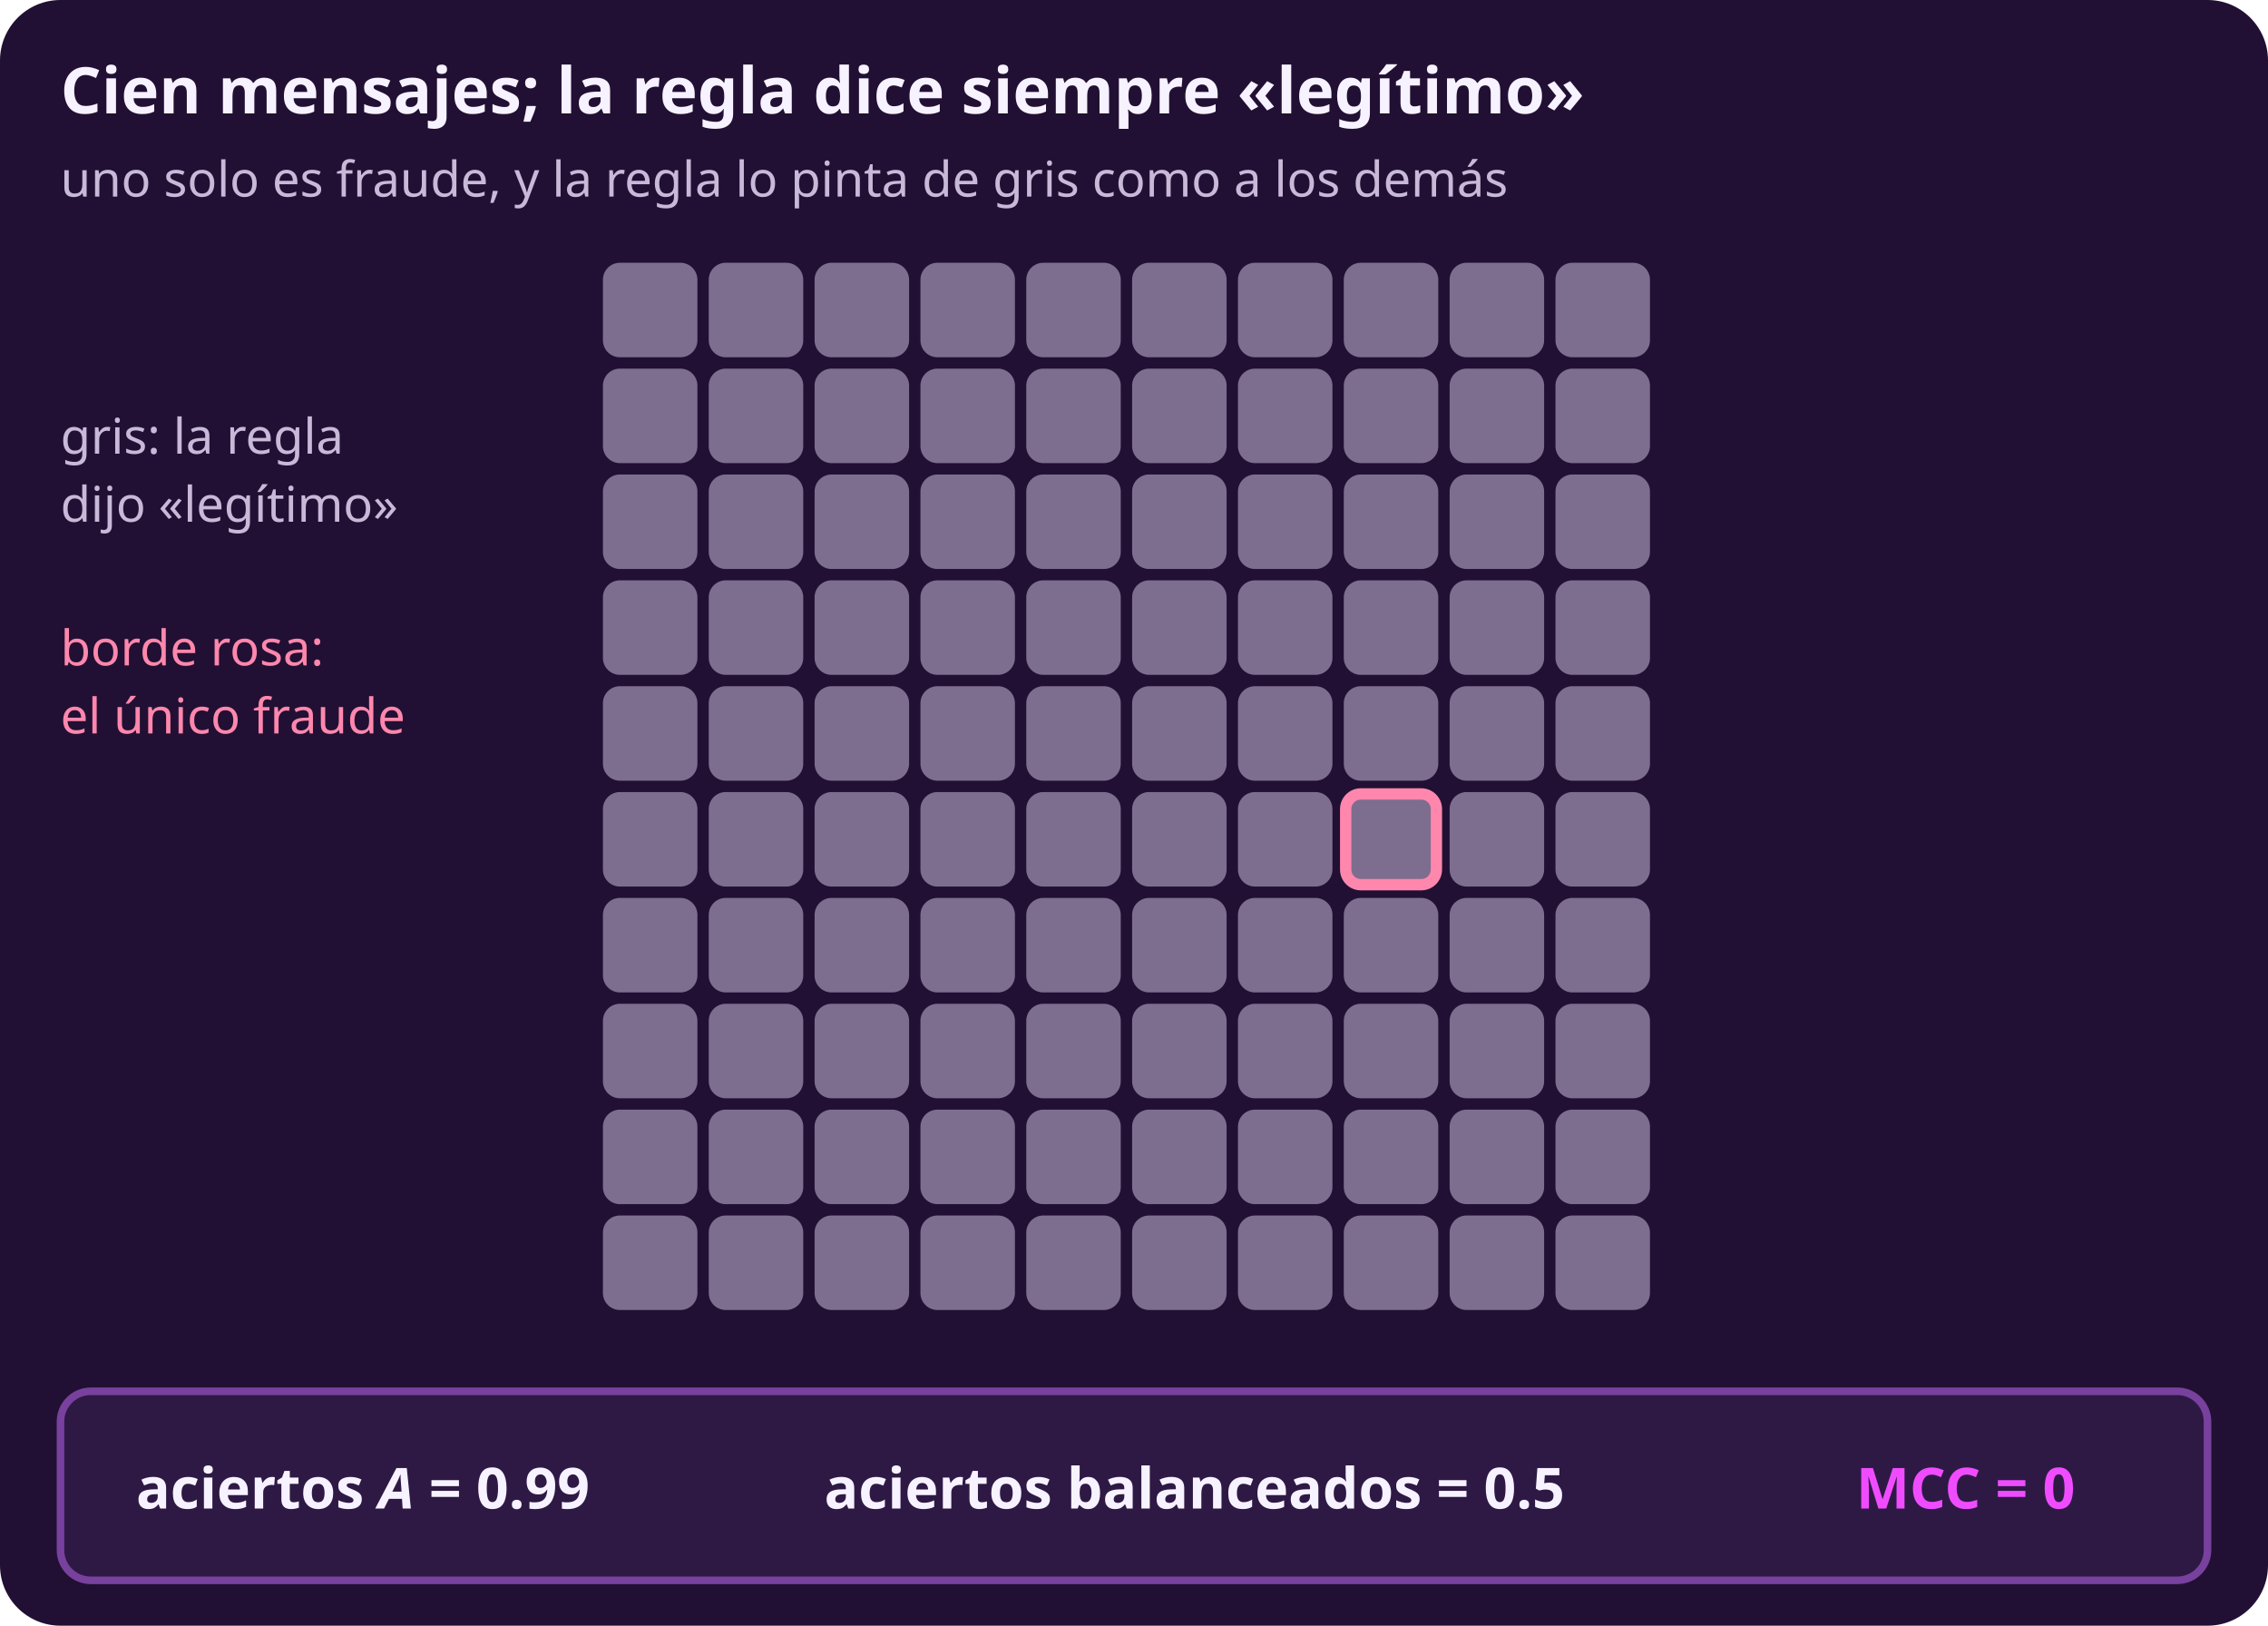
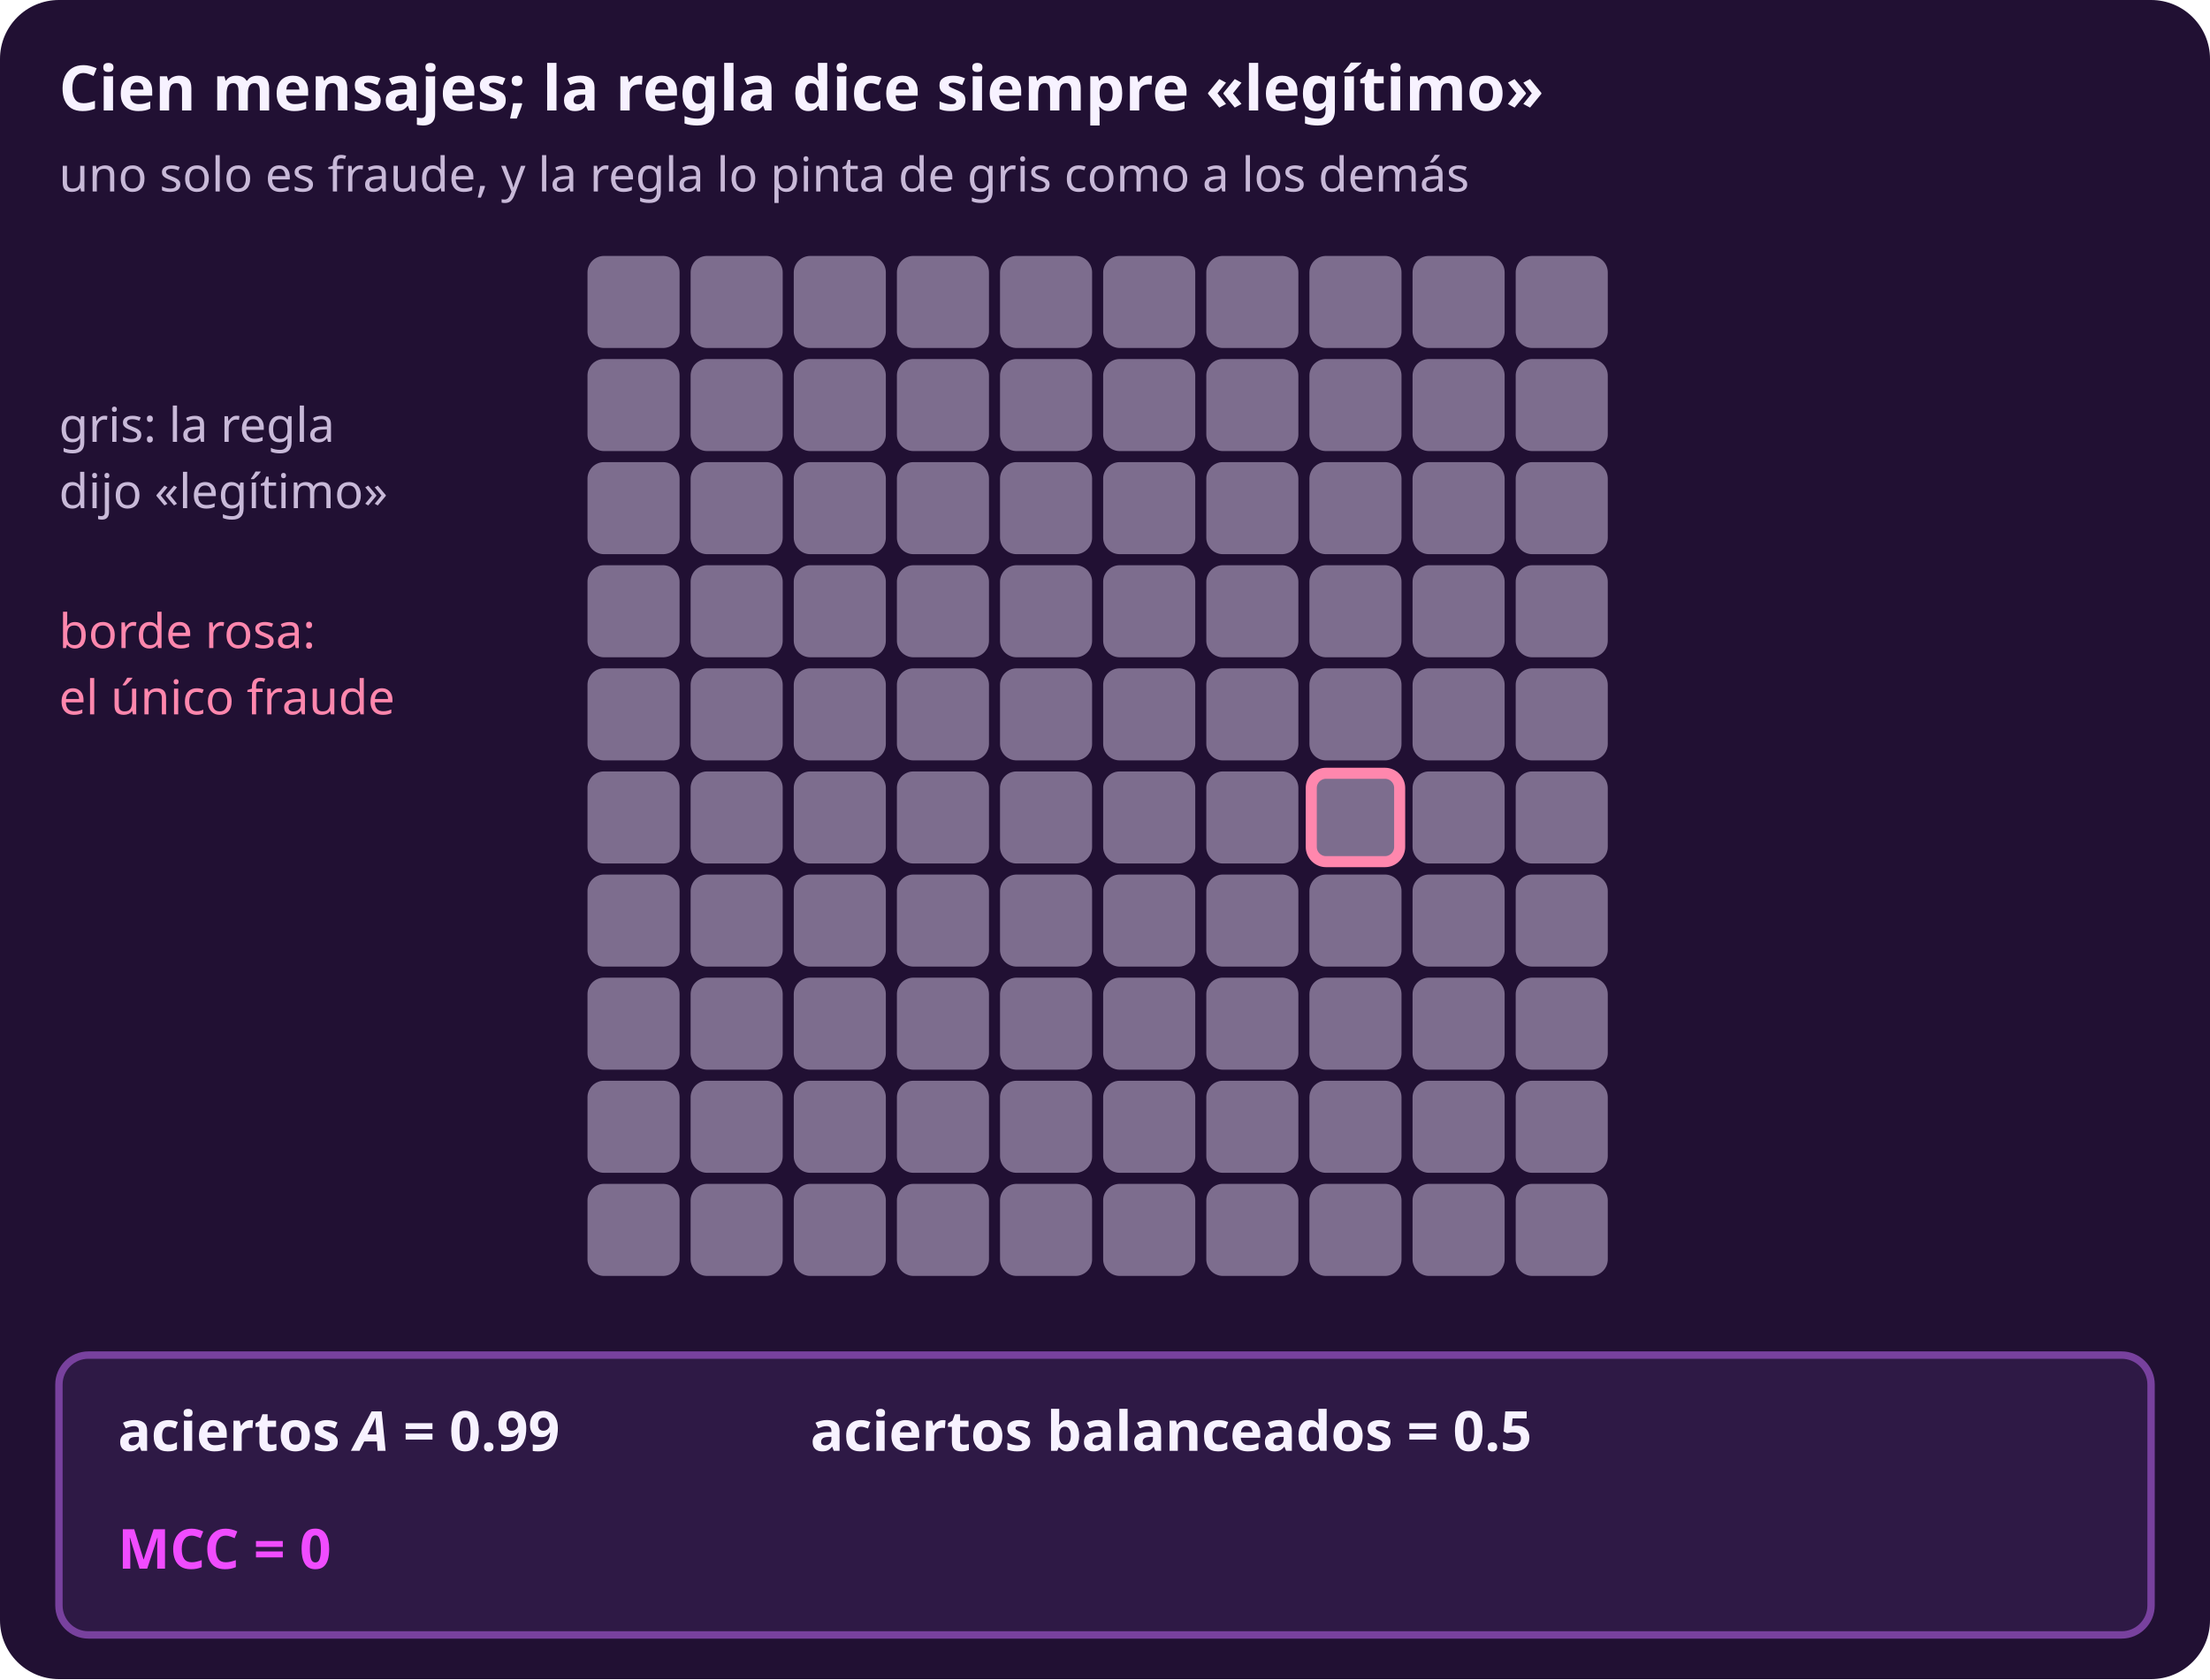
- <svg xmlns="http://www.w3.org/2000/svg" width="600" height="430" viewBox="0 0 600 430" role="img" aria-label="Cien mensajes; la regla que siempre dice legítimo acierta 99 y no detecta el único fraude: aciertos 0.99, aciertos balanceados 0.5, MCC 0">
-   <rect x="0" y="0" width="600" height="430" rx="16" fill="#211033" />
+ <svg xmlns="http://www.w3.org/2000/svg" width="600" height="456" viewBox="0 0 600 456" role="img" aria-label="Cien mensajes; la regla que siempre dice legítimo acierta 99 y no detecta el único fraude: aciertos 0.99, aciertos balanceados 0.5, MCC 0">
+   <rect x="0" y="0" width="600" height="456" rx="16" fill="#211033" />
  <defs>
    <marker id="p" viewBox="0 0 10 10" refX="9" refY="5" markerWidth="6" markerHeight="6" orient="auto-start-reverse">
      <path d="M 0 0 L 10 5 L 0 10 z" fill="#f04cff" />
    </marker>
    <marker id="s" viewBox="0 0 10 10" refX="9" refY="5" markerWidth="6" markerHeight="6" orient="auto-start-reverse">
      <path d="M 0 0 L 10 5 L 0 10 z" fill="#c8b9d8" />
    </marker>
  </defs>
  <text x="16" y="30" fill="#f7f2ff" font-family="system-ui, sans-serif" font-size="17" text-anchor="start" font-weight="700">Cien mensajes; la regla dice siempre «legítimo»</text>
  <text x="16" y="52" fill="#c8b9d8" font-family="system-ui, sans-serif" font-size="13" text-anchor="start">uno solo es fraude, y la regla lo pinta de gris como a los demás</text>
  <rect x="160" y="70" width="24" height="24" rx="4" fill="#7d6d8e" stroke="#7d6d8e" stroke-width="1" />
  <rect x="188" y="70" width="24" height="24" rx="4" fill="#7d6d8e" stroke="#7d6d8e" stroke-width="1" />
  <rect x="216" y="70" width="24" height="24" rx="4" fill="#7d6d8e" stroke="#7d6d8e" stroke-width="1" />
  <rect x="244" y="70" width="24" height="24" rx="4" fill="#7d6d8e" stroke="#7d6d8e" stroke-width="1" />
  <rect x="272" y="70" width="24" height="24" rx="4" fill="#7d6d8e" stroke="#7d6d8e" stroke-width="1" />
  <rect x="300" y="70" width="24" height="24" rx="4" fill="#7d6d8e" stroke="#7d6d8e" stroke-width="1" />
  <rect x="328" y="70" width="24" height="24" rx="4" fill="#7d6d8e" stroke="#7d6d8e" stroke-width="1" />
  <rect x="356" y="70" width="24" height="24" rx="4" fill="#7d6d8e" stroke="#7d6d8e" stroke-width="1" />
  <rect x="384" y="70" width="24" height="24" rx="4" fill="#7d6d8e" stroke="#7d6d8e" stroke-width="1" />
  <rect x="412" y="70" width="24" height="24" rx="4" fill="#7d6d8e" stroke="#7d6d8e" stroke-width="1" />
  <rect x="160" y="98" width="24" height="24" rx="4" fill="#7d6d8e" stroke="#7d6d8e" stroke-width="1" />
  <rect x="188" y="98" width="24" height="24" rx="4" fill="#7d6d8e" stroke="#7d6d8e" stroke-width="1" />
  <rect x="216" y="98" width="24" height="24" rx="4" fill="#7d6d8e" stroke="#7d6d8e" stroke-width="1" />
  <rect x="244" y="98" width="24" height="24" rx="4" fill="#7d6d8e" stroke="#7d6d8e" stroke-width="1" />
  <rect x="272" y="98" width="24" height="24" rx="4" fill="#7d6d8e" stroke="#7d6d8e" stroke-width="1" />
  <rect x="300" y="98" width="24" height="24" rx="4" fill="#7d6d8e" stroke="#7d6d8e" stroke-width="1" />
  <rect x="328" y="98" width="24" height="24" rx="4" fill="#7d6d8e" stroke="#7d6d8e" stroke-width="1" />
  <rect x="356" y="98" width="24" height="24" rx="4" fill="#7d6d8e" stroke="#7d6d8e" stroke-width="1" />
  <rect x="384" y="98" width="24" height="24" rx="4" fill="#7d6d8e" stroke="#7d6d8e" stroke-width="1" />
  <rect x="412" y="98" width="24" height="24" rx="4" fill="#7d6d8e" stroke="#7d6d8e" stroke-width="1" />
  <rect x="160" y="126" width="24" height="24" rx="4" fill="#7d6d8e" stroke="#7d6d8e" stroke-width="1" />
  <rect x="188" y="126" width="24" height="24" rx="4" fill="#7d6d8e" stroke="#7d6d8e" stroke-width="1" />
  <rect x="216" y="126" width="24" height="24" rx="4" fill="#7d6d8e" stroke="#7d6d8e" stroke-width="1" />
  <rect x="244" y="126" width="24" height="24" rx="4" fill="#7d6d8e" stroke="#7d6d8e" stroke-width="1" />
  <rect x="272" y="126" width="24" height="24" rx="4" fill="#7d6d8e" stroke="#7d6d8e" stroke-width="1" />
  <rect x="300" y="126" width="24" height="24" rx="4" fill="#7d6d8e" stroke="#7d6d8e" stroke-width="1" />
  <rect x="328" y="126" width="24" height="24" rx="4" fill="#7d6d8e" stroke="#7d6d8e" stroke-width="1" />
  <rect x="356" y="126" width="24" height="24" rx="4" fill="#7d6d8e" stroke="#7d6d8e" stroke-width="1" />
  <rect x="384" y="126" width="24" height="24" rx="4" fill="#7d6d8e" stroke="#7d6d8e" stroke-width="1" />
  <rect x="412" y="126" width="24" height="24" rx="4" fill="#7d6d8e" stroke="#7d6d8e" stroke-width="1" />
  <rect x="160" y="154" width="24" height="24" rx="4" fill="#7d6d8e" stroke="#7d6d8e" stroke-width="1" />
  <rect x="188" y="154" width="24" height="24" rx="4" fill="#7d6d8e" stroke="#7d6d8e" stroke-width="1" />
  <rect x="216" y="154" width="24" height="24" rx="4" fill="#7d6d8e" stroke="#7d6d8e" stroke-width="1" />
  <rect x="244" y="154" width="24" height="24" rx="4" fill="#7d6d8e" stroke="#7d6d8e" stroke-width="1" />
  <rect x="272" y="154" width="24" height="24" rx="4" fill="#7d6d8e" stroke="#7d6d8e" stroke-width="1" />
  <rect x="300" y="154" width="24" height="24" rx="4" fill="#7d6d8e" stroke="#7d6d8e" stroke-width="1" />
  <rect x="328" y="154" width="24" height="24" rx="4" fill="#7d6d8e" stroke="#7d6d8e" stroke-width="1" />
  <rect x="356" y="154" width="24" height="24" rx="4" fill="#7d6d8e" stroke="#7d6d8e" stroke-width="1" />
  <rect x="384" y="154" width="24" height="24" rx="4" fill="#7d6d8e" stroke="#7d6d8e" stroke-width="1" />
  <rect x="412" y="154" width="24" height="24" rx="4" fill="#7d6d8e" stroke="#7d6d8e" stroke-width="1" />
  <rect x="160" y="182" width="24" height="24" rx="4" fill="#7d6d8e" stroke="#7d6d8e" stroke-width="1" />
  <rect x="188" y="182" width="24" height="24" rx="4" fill="#7d6d8e" stroke="#7d6d8e" stroke-width="1" />
  <rect x="216" y="182" width="24" height="24" rx="4" fill="#7d6d8e" stroke="#7d6d8e" stroke-width="1" />
  <rect x="244" y="182" width="24" height="24" rx="4" fill="#7d6d8e" stroke="#7d6d8e" stroke-width="1" />
  <rect x="272" y="182" width="24" height="24" rx="4" fill="#7d6d8e" stroke="#7d6d8e" stroke-width="1" />
  <rect x="300" y="182" width="24" height="24" rx="4" fill="#7d6d8e" stroke="#7d6d8e" stroke-width="1" />
  <rect x="328" y="182" width="24" height="24" rx="4" fill="#7d6d8e" stroke="#7d6d8e" stroke-width="1" />
  <rect x="356" y="182" width="24" height="24" rx="4" fill="#7d6d8e" stroke="#7d6d8e" stroke-width="1" />
  <rect x="384" y="182" width="24" height="24" rx="4" fill="#7d6d8e" stroke="#7d6d8e" stroke-width="1" />
  <rect x="412" y="182" width="24" height="24" rx="4" fill="#7d6d8e" stroke="#7d6d8e" stroke-width="1" />
  <rect x="160" y="210" width="24" height="24" rx="4" fill="#7d6d8e" stroke="#7d6d8e" stroke-width="1" />
  <rect x="188" y="210" width="24" height="24" rx="4" fill="#7d6d8e" stroke="#7d6d8e" stroke-width="1" />
  <rect x="216" y="210" width="24" height="24" rx="4" fill="#7d6d8e" stroke="#7d6d8e" stroke-width="1" />
  <rect x="244" y="210" width="24" height="24" rx="4" fill="#7d6d8e" stroke="#7d6d8e" stroke-width="1" />
  <rect x="272" y="210" width="24" height="24" rx="4" fill="#7d6d8e" stroke="#7d6d8e" stroke-width="1" />
  <rect x="300" y="210" width="24" height="24" rx="4" fill="#7d6d8e" stroke="#7d6d8e" stroke-width="1" />
  <rect x="328" y="210" width="24" height="24" rx="4" fill="#7d6d8e" stroke="#7d6d8e" stroke-width="1" />
  <rect x="356" y="210" width="24" height="24" rx="4" fill="#7d6d8e" stroke="#ff87ad" stroke-width="3" />
  <rect x="384" y="210" width="24" height="24" rx="4" fill="#7d6d8e" stroke="#7d6d8e" stroke-width="1" />
  <rect x="412" y="210" width="24" height="24" rx="4" fill="#7d6d8e" stroke="#7d6d8e" stroke-width="1" />
  <rect x="160" y="238" width="24" height="24" rx="4" fill="#7d6d8e" stroke="#7d6d8e" stroke-width="1" />
  <rect x="188" y="238" width="24" height="24" rx="4" fill="#7d6d8e" stroke="#7d6d8e" stroke-width="1" />
  <rect x="216" y="238" width="24" height="24" rx="4" fill="#7d6d8e" stroke="#7d6d8e" stroke-width="1" />
  <rect x="244" y="238" width="24" height="24" rx="4" fill="#7d6d8e" stroke="#7d6d8e" stroke-width="1" />
  <rect x="272" y="238" width="24" height="24" rx="4" fill="#7d6d8e" stroke="#7d6d8e" stroke-width="1" />
  <rect x="300" y="238" width="24" height="24" rx="4" fill="#7d6d8e" stroke="#7d6d8e" stroke-width="1" />
  <rect x="328" y="238" width="24" height="24" rx="4" fill="#7d6d8e" stroke="#7d6d8e" stroke-width="1" />
  <rect x="356" y="238" width="24" height="24" rx="4" fill="#7d6d8e" stroke="#7d6d8e" stroke-width="1" />
  <rect x="384" y="238" width="24" height="24" rx="4" fill="#7d6d8e" stroke="#7d6d8e" stroke-width="1" />
  <rect x="412" y="238" width="24" height="24" rx="4" fill="#7d6d8e" stroke="#7d6d8e" stroke-width="1" />
  <rect x="160" y="266" width="24" height="24" rx="4" fill="#7d6d8e" stroke="#7d6d8e" stroke-width="1" />
  <rect x="188" y="266" width="24" height="24" rx="4" fill="#7d6d8e" stroke="#7d6d8e" stroke-width="1" />
  <rect x="216" y="266" width="24" height="24" rx="4" fill="#7d6d8e" stroke="#7d6d8e" stroke-width="1" />
  <rect x="244" y="266" width="24" height="24" rx="4" fill="#7d6d8e" stroke="#7d6d8e" stroke-width="1" />
  <rect x="272" y="266" width="24" height="24" rx="4" fill="#7d6d8e" stroke="#7d6d8e" stroke-width="1" />
  <rect x="300" y="266" width="24" height="24" rx="4" fill="#7d6d8e" stroke="#7d6d8e" stroke-width="1" />
  <rect x="328" y="266" width="24" height="24" rx="4" fill="#7d6d8e" stroke="#7d6d8e" stroke-width="1" />
  <rect x="356" y="266" width="24" height="24" rx="4" fill="#7d6d8e" stroke="#7d6d8e" stroke-width="1" />
  <rect x="384" y="266" width="24" height="24" rx="4" fill="#7d6d8e" stroke="#7d6d8e" stroke-width="1" />
  <rect x="412" y="266" width="24" height="24" rx="4" fill="#7d6d8e" stroke="#7d6d8e" stroke-width="1" />
  <rect x="160" y="294" width="24" height="24" rx="4" fill="#7d6d8e" stroke="#7d6d8e" stroke-width="1" />
  <rect x="188" y="294" width="24" height="24" rx="4" fill="#7d6d8e" stroke="#7d6d8e" stroke-width="1" />
  <rect x="216" y="294" width="24" height="24" rx="4" fill="#7d6d8e" stroke="#7d6d8e" stroke-width="1" />
  <rect x="244" y="294" width="24" height="24" rx="4" fill="#7d6d8e" stroke="#7d6d8e" stroke-width="1" />
  <rect x="272" y="294" width="24" height="24" rx="4" fill="#7d6d8e" stroke="#7d6d8e" stroke-width="1" />
  <rect x="300" y="294" width="24" height="24" rx="4" fill="#7d6d8e" stroke="#7d6d8e" stroke-width="1" />
  <rect x="328" y="294" width="24" height="24" rx="4" fill="#7d6d8e" stroke="#7d6d8e" stroke-width="1" />
  <rect x="356" y="294" width="24" height="24" rx="4" fill="#7d6d8e" stroke="#7d6d8e" stroke-width="1" />
  <rect x="384" y="294" width="24" height="24" rx="4" fill="#7d6d8e" stroke="#7d6d8e" stroke-width="1" />
  <rect x="412" y="294" width="24" height="24" rx="4" fill="#7d6d8e" stroke="#7d6d8e" stroke-width="1" />
  <rect x="160" y="322" width="24" height="24" rx="4" fill="#7d6d8e" stroke="#7d6d8e" stroke-width="1" />
  <rect x="188" y="322" width="24" height="24" rx="4" fill="#7d6d8e" stroke="#7d6d8e" stroke-width="1" />
  <rect x="216" y="322" width="24" height="24" rx="4" fill="#7d6d8e" stroke="#7d6d8e" stroke-width="1" />
  <rect x="244" y="322" width="24" height="24" rx="4" fill="#7d6d8e" stroke="#7d6d8e" stroke-width="1" />
  <rect x="272" y="322" width="24" height="24" rx="4" fill="#7d6d8e" stroke="#7d6d8e" stroke-width="1" />
  <rect x="300" y="322" width="24" height="24" rx="4" fill="#7d6d8e" stroke="#7d6d8e" stroke-width="1" />
  <rect x="328" y="322" width="24" height="24" rx="4" fill="#7d6d8e" stroke="#7d6d8e" stroke-width="1" />
  <rect x="356" y="322" width="24" height="24" rx="4" fill="#7d6d8e" stroke="#7d6d8e" stroke-width="1" />
  <rect x="384" y="322" width="24" height="24" rx="4" fill="#7d6d8e" stroke="#7d6d8e" stroke-width="1" />
  <rect x="412" y="322" width="24" height="24" rx="4" fill="#7d6d8e" stroke="#7d6d8e" stroke-width="1" />
  <text x="16" y="120" fill="#c8b9d8" font-family="system-ui, sans-serif" font-size="13" text-anchor="start">gris: la regla</text>
  <text x="16" y="138" fill="#c8b9d8" font-family="system-ui, sans-serif" font-size="13" text-anchor="start">dijo «legítimo»</text>
  <text x="16" y="176" fill="#ff87ad" font-family="system-ui, sans-serif" font-size="13" text-anchor="start">borde rosa:</text>
  <text x="16" y="194" fill="#ff87ad" font-family="system-ui, sans-serif" font-size="13" text-anchor="start">el único fraude</text>
-   <rect x="16" y="368" width="568" height="50" rx="8" fill="#2e1945" stroke="#78419e" stroke-width="2" />
-   <text x="96" y="399" fill="#f7f2ff" font-family="system-ui, sans-serif" font-size="15" text-anchor="middle" font-weight="700">aciertos <tspan font-style="italic">A</tspan> = 0.99</text>
-   <text x="316" y="399" fill="#f7f2ff" font-family="system-ui, sans-serif" font-size="15" text-anchor="middle" font-weight="700">aciertos balanceados = 0.5</text>
-   <text x="520" y="399" fill="#f04cff" font-family="system-ui, sans-serif" font-size="15" text-anchor="middle" font-weight="700">MCC = 0</text>
+   <rect x="16" y="368" width="568" height="76" rx="8" fill="#2e1945" stroke="#78419e" stroke-width="2" />
+   <text x="32" y="394" fill="#f7f2ff" font-family="system-ui, sans-serif" font-size="15" text-anchor="start" font-weight="700">aciertos <tspan font-style="italic">A</tspan> = 0.99</text>
+   <text x="220" y="394" fill="#f7f2ff" font-family="system-ui, sans-serif" font-size="15" text-anchor="start" font-weight="700">aciertos balanceados = 0.5</text>
+   <text x="32" y="426" fill="#f04cff" font-family="system-ui, sans-serif" font-size="15" text-anchor="start" font-weight="700">MCC = 0</text>
</svg>
